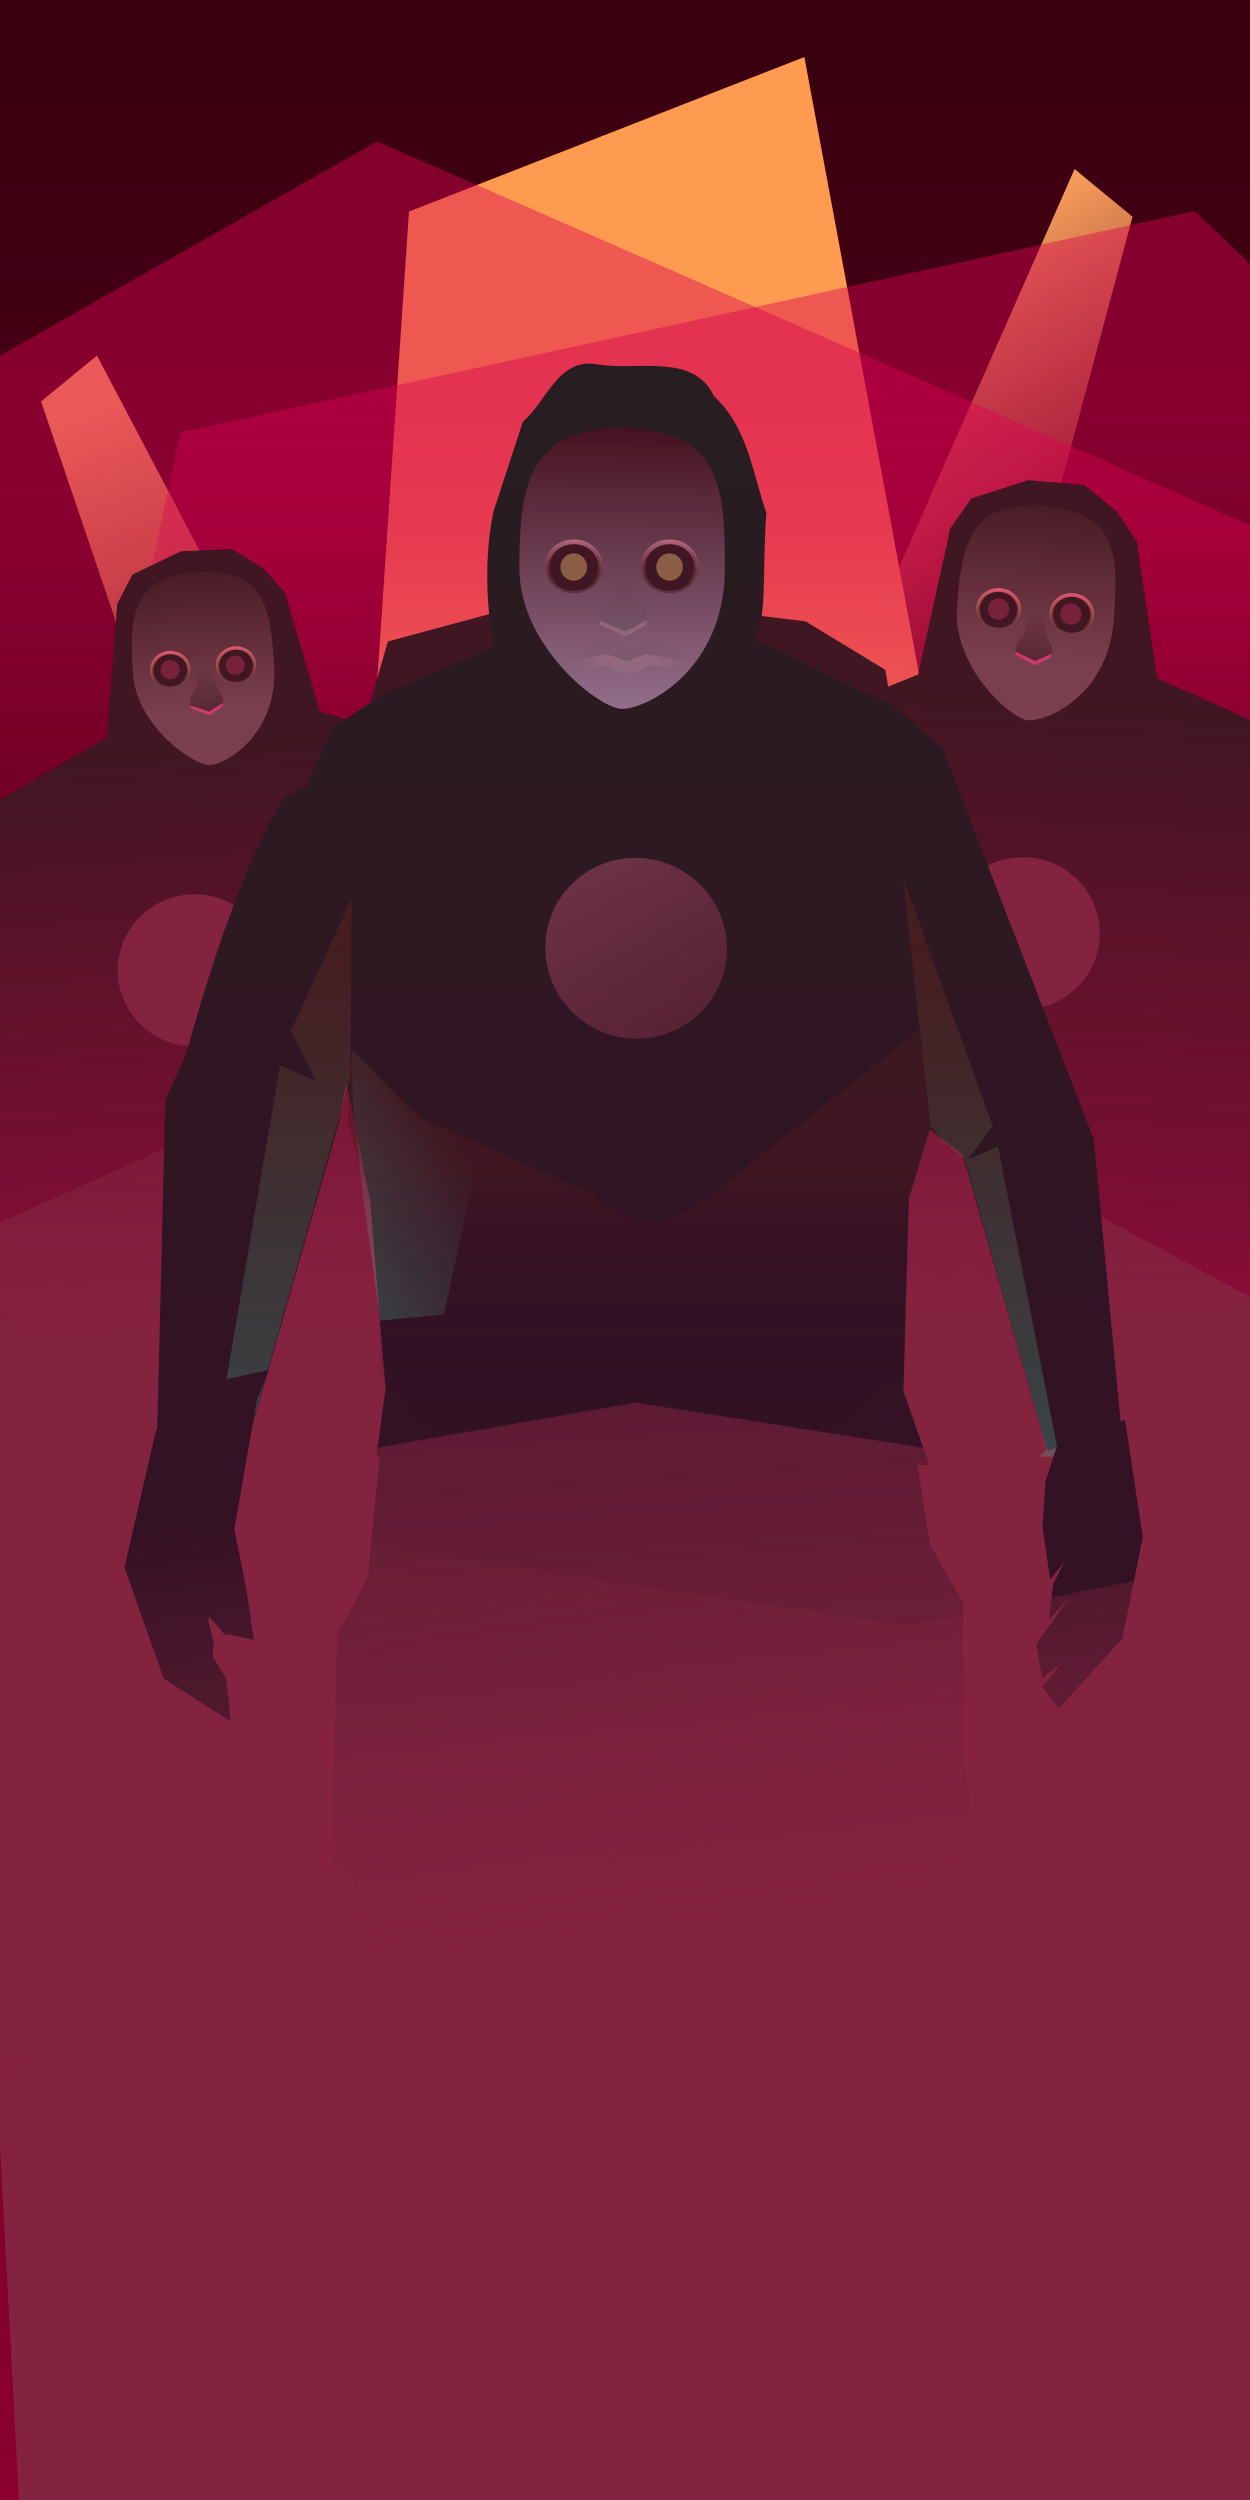
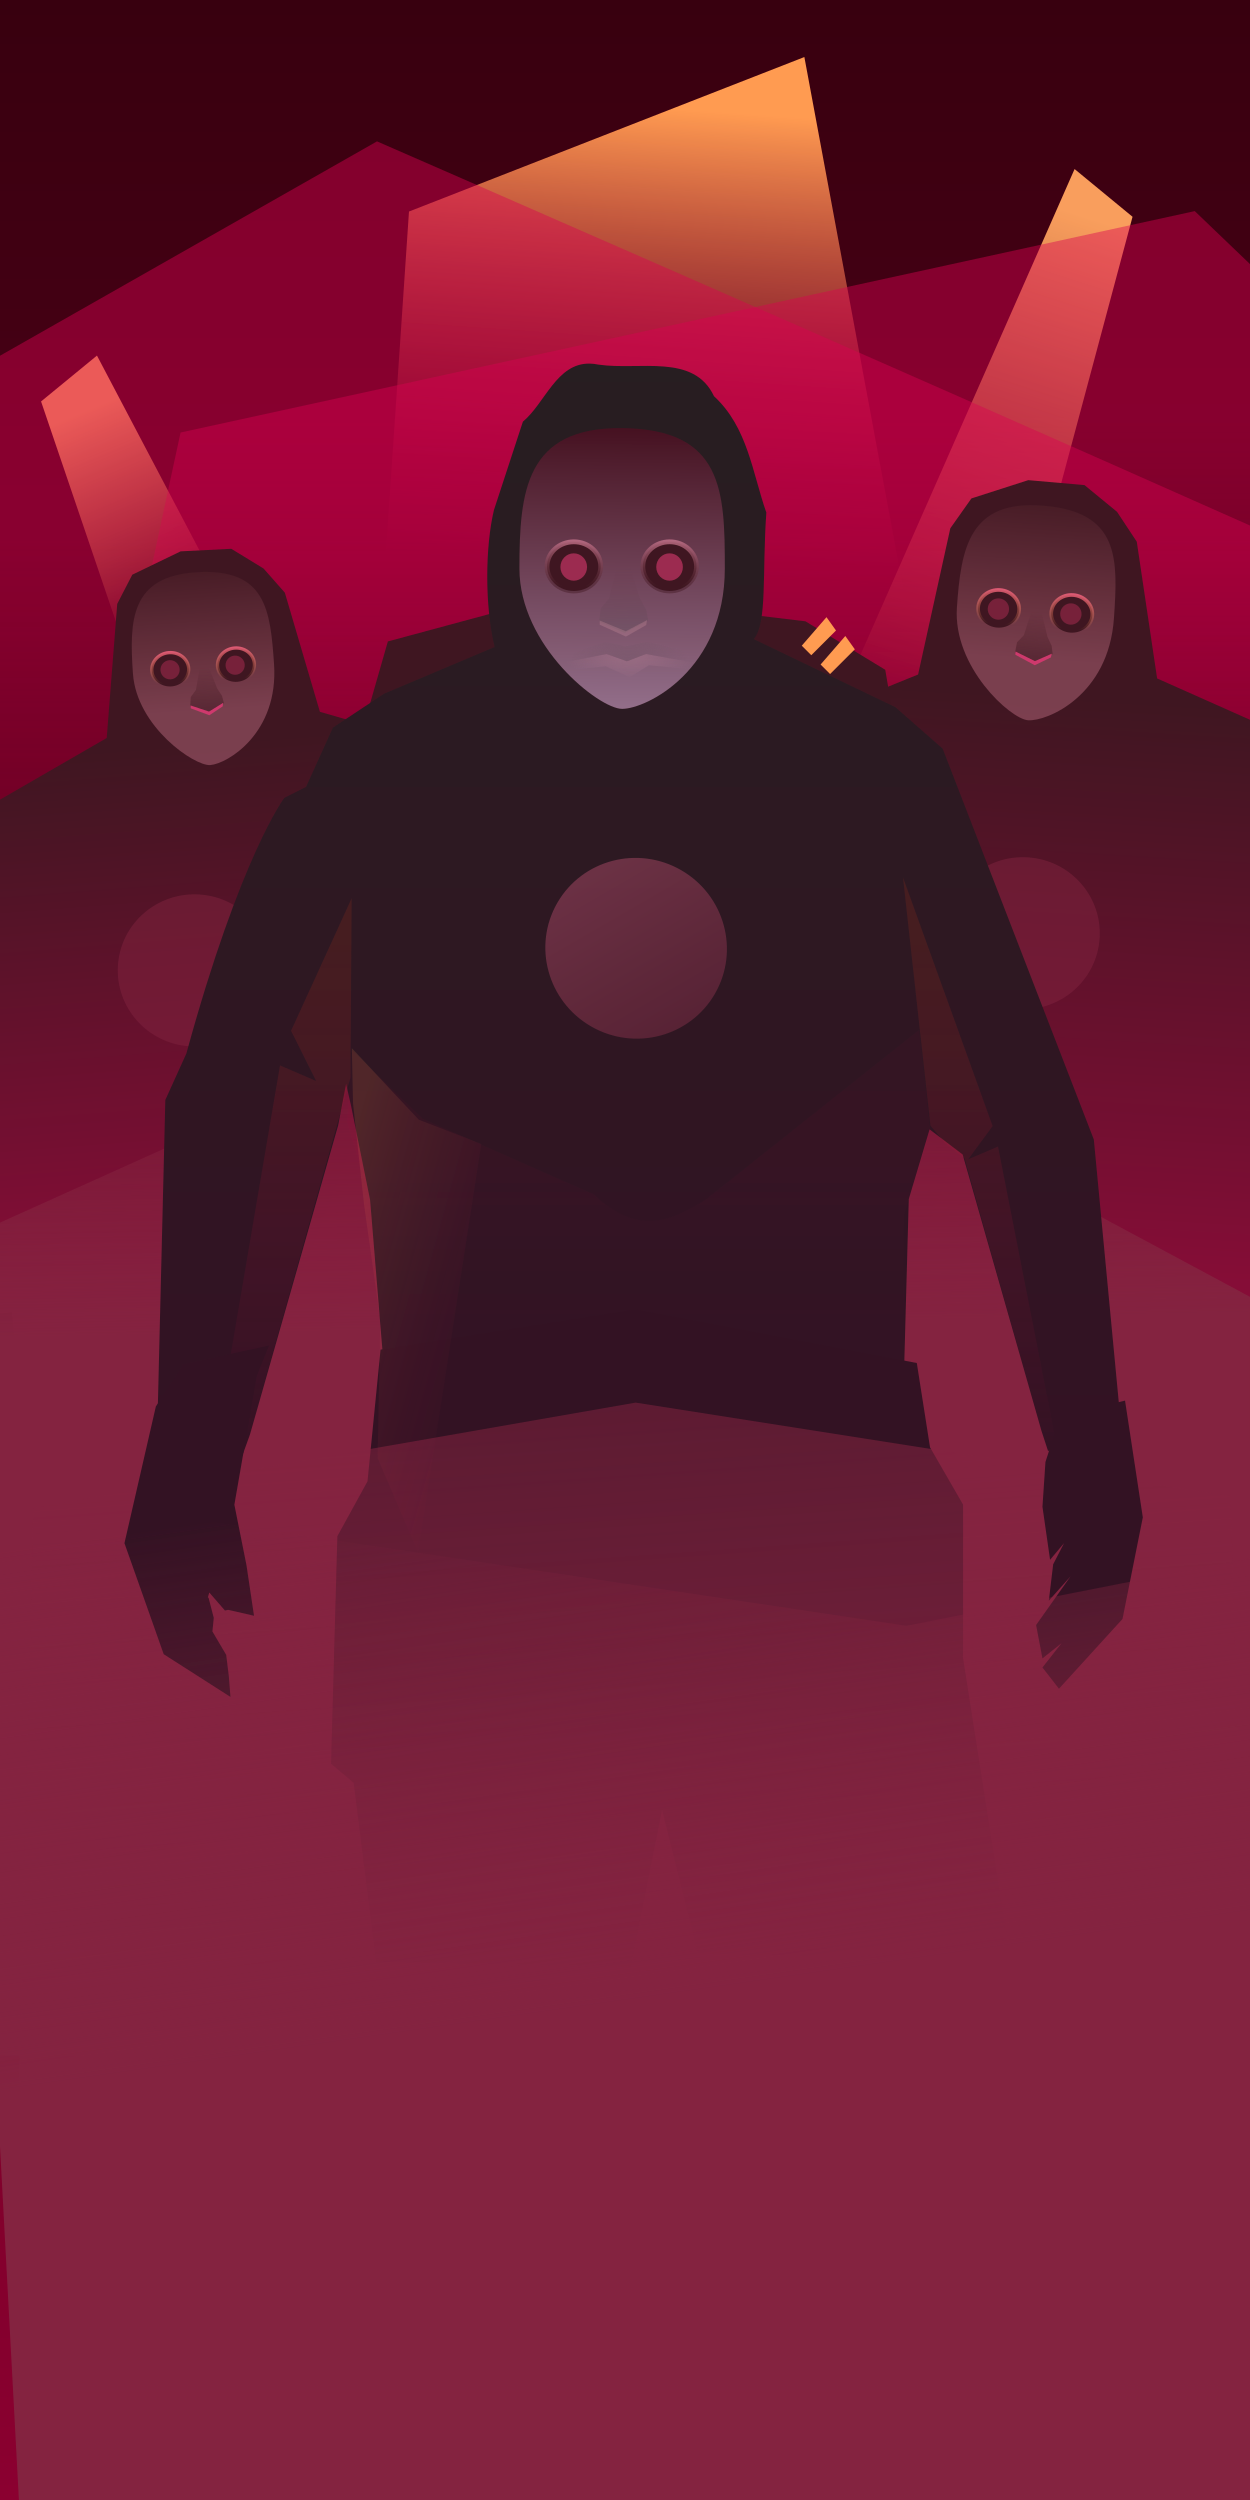
<svg xmlns="http://www.w3.org/2000/svg" xmlns:xlink="http://www.w3.org/1999/xlink" width="512" height="1024" viewBox="0 0 135.467 270.933" version="1.1" id="svg1">
  <defs id="defs1">
+     <linearGradient id="linearGradient70">
+       <stop style="stop-color:#ff9955;stop-opacity:1;" offset="0" id="stop70" />
+       <stop style="stop-color:#aa0044;stop-opacity:0;" offset="1" id="stop71" />
+     </linearGradient>
+     <linearGradient id="linearGradient69">
+       <stop style="stop-color:#d40055;stop-opacity:0;" offset="0" id="stop68" />
+       <stop style="stop-color:#78281b;stop-opacity:1" offset="1" id="stop69" />
+     </linearGradient>
+     <linearGradient id="linearGradient67">
+       <stop style="stop-color:#d40055;stop-opacity:0;" offset="0" id="stop66" />
+       <stop style="stop-color:#78281b;stop-opacity:1" offset="1" id="stop67" />
+     </linearGradient>
+     <linearGradient id="linearGradient65">
+       <stop style="stop-color:#ff9955;stop-opacity:1" offset="0" id="stop64" />
+       <stop style="stop-color:#d40055;stop-opacity:0;" offset="1" id="stop65" />
+     </linearGradient>
    <linearGradient id="linearGradient60">
      <stop style="stop-color:#f89c61;stop-opacity:1;" offset="0" id="stop60" />
      <stop style="stop-color:#f89c61;stop-opacity:0;" offset="1" id="stop61" />
    </linearGradient>
    <linearGradient id="linearGradient58">
      <stop style="stop-color:#f89c61;stop-opacity:1;" offset="0" id="stop58" />
      <stop style="stop-color:#f89c61;stop-opacity:0;" offset="1" id="stop59" />
    </linearGradient>
    <linearGradient id="linearGradient96">
      <stop style="stop-color:#67536c;stop-opacity:1" offset="0" id="stop95" />
      <stop style="stop-color:#5b3851;stop-opacity:0" offset="1" id="stop96" />
    </linearGradient>
    <linearGradient id="linearGradient92">
      <stop style="stop-color:#67536c;stop-opacity:1;" offset="0" id="stop93" />
      <stop style="stop-color:#67536c;stop-opacity:0;" offset="1" id="stop94" />
    </linearGradient>
    <linearGradient id="linearGradient91">
      <stop style="stop-color:#c08aa1;stop-opacity:1;" offset="0" id="stop91" />
      <stop style="stop-color:#c08aa1;stop-opacity:0;" offset="1" id="stop92" />
    </linearGradient>
    <linearGradient id="linearGradient87">
      <stop style="stop-color:#782144;stop-opacity:1;" offset="0" id="stop87" />
      <stop style="stop-color:#782144;stop-opacity:0;" offset="1" id="stop88" />
    </linearGradient>
    <linearGradient id="linearGradient55">
      <stop style="stop-color:#d40055;stop-opacity:0.436;" offset="0" id="stop55" />
      <stop style="stop-color:#d40055;stop-opacity:0;" offset="1" id="stop56" />
    </linearGradient>
    <linearGradient id="linearGradient54">
      <stop style="stop-color:#de87aa;stop-opacity:1" offset="0" id="stop53" />
      <stop style="stop-color:#280b17;stop-opacity:1" offset="1" id="stop54" />
    </linearGradient>
    <linearGradient id="linearGradient49">
      <stop style="stop-color:#de87aa;stop-opacity:1" offset="0" id="stop48" />
      <stop style="stop-color:#321524;stop-opacity:0.436" offset="1" id="stop49" />
    </linearGradient>
    <linearGradient id="linearGradient47">
      <stop style="stop-color:#8a6f91;stop-opacity:1" offset="0" id="stop46" />
      <stop style="stop-color:#2b0011;stop-opacity:1" offset="1" id="stop47" />
    </linearGradient>
    <linearGradient id="linearGradient16">
      <stop style="stop-color:#2b0011;stop-opacity:1;" offset="0" id="stop16" />
      <stop style="stop-color:#800033;stop-opacity:1" offset="1" id="stop17" />
    </linearGradient>
    <linearGradient xlink:href="#linearGradient65759" id="linearGradient65761" x1="1403.994" y1="639.142" x2="1406.738" y2="993.681" gradientUnits="userSpaceOnUse" />
    <linearGradient id="linearGradient65759">
      <stop style="stop-color:#321524;stop-opacity:1;" offset="0" id="stop65755" />
      <stop style="stop-color:#d40055;stop-opacity:1" offset="1" id="stop65757" />
    </linearGradient>
    <linearGradient xlink:href="#linearGradient54" id="linearGradient102339" x1="371.202" y1="166.685" x2="371.202" y2="152.775" gradientUnits="userSpaceOnUse" />
    <linearGradient id="linearGradient102337">
      <stop style="stop-color:#ff5599;stop-opacity:1" offset="0" id="stop102333" />
      <stop style="stop-color:#ff9955;stop-opacity:0;" offset="1" id="stop102335" />
    </linearGradient>
    <linearGradient xlink:href="#linearGradient102337" id="linearGradient104034" x1="366.451" y1="160.921" x2="366.386" y2="164.251" gradientUnits="userSpaceOnUse" />
    <linearGradient xlink:href="#linearGradient103045" id="linearGradient103047" x1="368.867" y1="169.672" x2="369.003" y2="163.686" gradientUnits="userSpaceOnUse" gradientTransform="translate(0,-0.5291667)" />
    <linearGradient id="linearGradient103045">
      <stop style="stop-color:#321524;stop-opacity:1;" offset="0" id="stop103041" />
      <stop style="stop-color:#321524;stop-opacity:0;" offset="1" id="stop103043" />
    </linearGradient>
    <linearGradient xlink:href="#linearGradient141946" id="linearGradient141948" x1="363.169" y1="204.729" x2="385.644" y2="189.25" gradientUnits="userSpaceOnUse" />
    <linearGradient id="linearGradient141946">
      <stop style="stop-color:#55ffdd;stop-opacity:1;" offset="0" id="stop141942" />
      <stop style="stop-color:#55ffdd;stop-opacity:0;" offset="1" id="stop141944" />
    </linearGradient>
    <linearGradient xlink:href="#linearGradient15010" id="linearGradient15012" x1="972.041" y1="345.375" x2="972.041" y2="749.174" gradientUnits="userSpaceOnUse" gradientTransform="matrix(0.826296,0,0,0.826296,333.5118,184.2951)" />
    <linearGradient id="linearGradient15010">
      <stop style="stop-color:#1c1c24;stop-opacity:1;" offset="0" id="stop15006" />
      <stop style="stop-color:#271126;stop-opacity:1" offset="1" id="stop15008" />
    </linearGradient>
    <linearGradient xlink:href="#linearGradient25985" id="linearGradient25987" x1="255.49" y1="170.547" x2="255.49" y2="197.171" gradientUnits="userSpaceOnUse" gradientTransform="matrix(0.826296,0,0,0.826296,88.24165,49.63591)" />
    <linearGradient id="linearGradient25985">
-       <stop style="stop-color:#431624;stop-opacity:1" offset="0" id="stop25981" />
+       <stop style="stop-color:#d40055;stop-opacity:0.165;" offset="0" id="stop25981" />
      <stop style="stop-color:#11002b;stop-opacity:0;" offset="1" id="stop25983" />
    </linearGradient>
    <linearGradient xlink:href="#linearGradient10993" id="linearGradient34342" x1="-285.017" y1="-0.154" x2="-308.159" y2="-13.478" gradientUnits="userSpaceOnUse" gradientTransform="matrix(0.826296,0,0,0.826296,-101.2375,1.134864)" />
    <linearGradient id="linearGradient10993">
      <stop style="stop-color:#d35f8d;stop-opacity:1" offset="0" id="stop10989" />
      <stop style="stop-color:#782144;stop-opacity:1" offset="1" id="stop10991" />
    </linearGradient>
    <linearGradient xlink:href="#linearGradient139659" id="linearGradient139661" x1="298.622" y1="212.509" x2="298.622" y2="172.614" gradientUnits="userSpaceOnUse" />
    <linearGradient id="linearGradient139659">
      <stop style="stop-color:#37c8ab;stop-opacity:1" offset="0" id="stop139655" />
      <stop style="stop-color:#78281b;stop-opacity:1" offset="1" id="stop139657" />
    </linearGradient>
-     <linearGradient xlink:href="#linearGradient141946" id="linearGradient144039" x1="272.384" y1="199.36" x2="284.77" y2="191.713" gradientUnits="userSpaceOnUse" />
-     <linearGradient xlink:href="#linearGradient139659" id="linearGradient5" gradientUnits="userSpaceOnUse" x1="298.622" y1="212.509" x2="298.622" y2="172.614" />
-     <linearGradient xlink:href="#linearGradient139659" id="linearGradient6" gradientUnits="userSpaceOnUse" x1="298.622" y1="212.509" x2="298.622" y2="172.614" />
+     <linearGradient xlink:href="#linearGradient65" id="linearGradient144039" x1="274.285" y1="188.729" x2="288.787" y2="192.75" gradientUnits="userSpaceOnUse" />
+     <linearGradient xlink:href="#linearGradient67" id="linearGradient5" gradientUnits="userSpaceOnUse" x1="298.622" y1="212.509" x2="298.622" y2="172.614" />
+     <linearGradient xlink:href="#linearGradient69" id="linearGradient6" gradientUnits="userSpaceOnUse" x1="298.622" y1="212.509" x2="298.622" y2="172.614" />
    <linearGradient xlink:href="#linearGradient16" id="linearGradient17" x1="67.733" y1="0" x2="67.733" y2="270.933" gradientUnits="userSpaceOnUse" />
    <linearGradient xlink:href="#linearGradient49" id="linearGradient104034-7" x1="366.451" y1="160.921" x2="366.386" y2="164.251" gradientUnits="userSpaceOnUse" />
    <linearGradient xlink:href="#linearGradient96" id="linearGradient103047-3" x1="369.033" y1="167.541" x2="369.003" y2="163.686" gradientUnits="userSpaceOnUse" gradientTransform="translate(0,-0.5291667)" />
    <linearGradient xlink:href="#linearGradient47" id="linearGradient46" gradientUnits="userSpaceOnUse" x1="371.008" y1="171.529" x2="371.202" y2="152.775" />
    <linearGradient xlink:href="#linearGradient55" id="linearGradient57" gradientUnits="userSpaceOnUse" gradientTransform="matrix(-1,0,0,1,166.3246,-35.87939)" x1="34.523" y1="80.819" x2="34.523" y2="141.68" />
    <linearGradient xlink:href="#linearGradient65759" id="linearGradient80" gradientUnits="userSpaceOnUse" x1="1403.994" y1="639.142" x2="1406.738" y2="993.681" />
    <linearGradient xlink:href="#linearGradient54" id="linearGradient81" gradientUnits="userSpaceOnUse" x1="371.202" y1="166.685" x2="371.202" y2="152.775" />
    <linearGradient xlink:href="#linearGradient102337" id="linearGradient82" gradientUnits="userSpaceOnUse" x1="366.451" y1="160.921" x2="366.386" y2="164.251" />
    <linearGradient xlink:href="#linearGradient103045" id="linearGradient83" gradientUnits="userSpaceOnUse" gradientTransform="translate(0,-0.5291667)" x1="368.867" y1="169.672" x2="369.003" y2="163.686" />
    <linearGradient xlink:href="#linearGradient55" id="linearGradient85" gradientUnits="userSpaceOnUse" gradientTransform="matrix(-1,0,0,1,108.6607,-22.53996)" x1="34.523" y1="80.819" x2="34.523" y2="141.68" />
    <linearGradient xlink:href="#linearGradient87" id="linearGradient88" x1="68.113" y1="143.612" x2="67.354" y2="104.912" gradientUnits="userSpaceOnUse" />
    <radialGradient xlink:href="#linearGradient91" id="radialGradient92" cx="369.195" cy="165.98" fx="369.195" fy="165.98" r="2.811" gradientTransform="matrix(1.310468,0.02893689,-0.01019222,0.4615761,-112.9111,80.77272)" gradientUnits="userSpaceOnUse" />
    <radialGradient xlink:href="#linearGradient92" id="radialGradient94" cx="369.089" cy="171.089" fx="369.089" fy="171.089" r="3.451" gradientTransform="matrix(0.9993885,-0.03496645,0.01628103,0.4653337,-2.559795,101.6711)" gradientUnits="userSpaceOnUse" />
    <linearGradient xlink:href="#linearGradient87" id="linearGradient71" x1="78.542" y1="266.623" x2="66.58" y2="98.449" gradientUnits="userSpaceOnUse" gradientTransform="matrix(0.6471108,0,0,0.6471108,251.9794,90.16554)" />
    <linearGradient xlink:href="#linearGradient87" id="linearGradient97" gradientUnits="userSpaceOnUse" x1="71.545" y1="219.392" x2="62.206" y2="154.426" gradientTransform="matrix(0.6471108,0,0,0.6471108,252.3329,114.3412)" />
-     <linearGradient xlink:href="#linearGradient58" id="linearGradient59" x1="20.506" y1="12.825" x2="15.579" y2="68.65" gradientUnits="userSpaceOnUse" gradientTransform="rotate(-27.27913,79.45522,47.199)" />
-     <linearGradient xlink:href="#linearGradient60" id="linearGradient61" x1="98.544" y1="37.689" x2="141.781" y2="37.689" gradientUnits="userSpaceOnUse" gradientTransform="rotate(59.12375,99.24384,29.42929)" />
+     <linearGradient xlink:href="#linearGradient58" id="linearGradient59" x1="20.506" y1="12.825" x2="18.541" y2="37.666" gradientUnits="userSpaceOnUse" gradientTransform="rotate(-27.27913,79.45522,47.199)" />
+     <linearGradient xlink:href="#linearGradient60" id="linearGradient61" x1="102.273" y1="11.745" x2="140.582" y2="55.429" gradientUnits="userSpaceOnUse" gradientTransform="rotate(59.12375,99.24384,29.42929)" />
+     <linearGradient xlink:href="#linearGradient70" id="linearGradient72" x1="70.577" y1="11.58" x2="67.106" y2="61.874" gradientUnits="userSpaceOnUse" />
  </defs>
  <g id="layer5" style="display:inline">
    <rect style="fill:url(#linearGradient17);stroke-width:0.529;stroke-miterlimit:0" id="rect15" width="135.467" height="270.933" x="0" y="0" />
  </g>
  <g id="layer4" style="display:inline">
-     <path style="opacity:1;fill:#ff9955;stroke-width:0.529;stroke-miterlimit:0" d="M 37.447,124.527 44.324,22.924 87.171,6.181 113.117,145.766 Z" id="path51" />
+     <path style="opacity:1;fill:url(#linearGradient72);stroke-width:0.529;stroke-miterlimit:0" d="M 37.447,124.527 44.324,22.924 87.171,6.181 113.117,145.766 Z" id="path51" />
    <path style="opacity:1;fill:url(#linearGradient59);stroke-width:0.529;stroke-miterlimit:0" d="M 23.508,99.569 4.45,43.506 10.508,38.535 41.598,97.63 Z" id="path57" />
    <path style="opacity:1;fill:url(#linearGradient61);stroke-width:0.529;stroke-miterlimit:0" d="M 116.456,18.322 86.692,85.857 109.522,72.845 122.737,23.493 Z" id="path59" />
  </g>
  <g id="layer1">
    <path id="path56" style="opacity:1;fill:url(#linearGradient57);stroke:none;stroke-width:0.529;stroke-miterlimit:0" d="M 129.478,22.878 19.57,46.873 c 0,0 -8.913,41.061 -16.087,75.948 v 47.37 c 25.787,-1.239 87.678,-3.503 135.467,-5.228 V 31.963 c -2.8,-2.679 -9.471,-9.085 -9.471,-9.085 z" />
    <path id="path84" style="opacity:1;fill:url(#linearGradient85);stroke:none;stroke-width:0.529;stroke-miterlimit:0" d="M 40.856,15.321 0,38.552 V 181.316 c 26.28,-1.006 55.262,-2.073 81.285,-3.013 L 135.467,119.311 V 56.955 C 95.611,39.199 40.856,15.321 40.856,15.321 Z" />
    <g id="g80" style="display:inline;opacity:1" transform="matrix(1.533252,-0.1075952,0.1075952,1.533252,-608.6312,-144.3394)">
      <path id="path74" style="display:inline;opacity:1;mix-blend-mode:normal;fill:url(#linearGradient80);fill-opacity:1;stroke:none;stroke-width:1.441;stroke-miterlimit:4;stroke-dasharray:none;stroke-opacity:1;stop-color:#000000" d="m 1389.55,580.982 -15.133,6.038 -5.181,8.521 -6.038,40.387 -35.555,17.34 -16.855,55.822 -0.857,-3.832 -6.986,51.98 -2.752,51.262 22.071,-0.674 1.655,65.231 0.762,0.012 136.74,-0.926 7.661,-87.32 6.795,22.301 h 20.611 l -2.375,-39.553 -11.066,-80.111 0.168,-4.396 -16.299,-36.422 -38.6,-14.104 -8.086,-36.827 -5.93,-7.764 -9.356,-6.666 z" transform="matrix(0.2322785,0,0,0.2322785,75.65636,26.11849)" />
      <g id="g79" style="display:inline;opacity:1;mix-blend-mode:normal" transform="matrix(0.8779028,0,0,0.8779028,75.65635,26.11849)">
        <g id="g78">
          <path id="path75" style="opacity:0.351;fill:url(#linearGradient81);fill-opacity:1;stroke-width:0.139;stop-color:#000000" d="m 374.502,163.244 c 0,5.614 -4.321,7.763 -5.679,7.763 -1.272,0 -5.679,-3.475 -5.679,-7.763 0,-4.287 0.349,-7.817 5.679,-7.763 5.59,0.057 5.679,3.475 5.679,7.763 z" />
          <ellipse style="opacity:1;fill:#321524;fill-opacity:1;stroke:url(#linearGradient82);stroke-width:0.265;stroke-miterlimit:4;stroke-dasharray:none;stroke-opacity:1;stop-color:#000000" id="ellipse75" cx="366.154" cy="163.129" rx="1.485" ry="1.36" />
          <path style="font-variation-settings:normal;opacity:1;vector-effect:none;fill:url(#linearGradient83);fill-opacity:1;stroke:none;stroke-width:0.277;stroke-linecap:butt;stroke-linejoin:miter;stroke-miterlimit:4;stroke-dasharray:none;stroke-dashoffset:0;stroke-opacity:1;-inkscape-stroke:none;stop-color:#000000;stop-opacity:1" d="m 367.645,165.445 0.455,-0.542 0.745,-3.053 0.964,3.06 0.345,0.617 0.112,0.591 -1.302,0.689 -1.415,-0.619 z" id="path76" />
          <path style="font-variation-settings:normal;opacity:1;vector-effect:none;fill:#c83771;fill-opacity:1;stroke:none;stroke-width:0.277;stroke-linecap:butt;stroke-linejoin:miter;stroke-miterlimit:4;stroke-dasharray:none;stroke-dashoffset:0;stroke-opacity:1;-inkscape-stroke:none;stop-color:#000000;stop-opacity:1" d="m 367.576,166.119 1.449,0.597 1.177,-0.618 -0.051,0.277 -1.119,0.636 -1.443,-0.654 z" id="path77" />
          <use x="0" y="0" xlink:href="#path64647" id="use77" transform="translate(5.291667)" width="100%" height="100%" />
          <circle style="opacity:0.806;fill:#782144;fill-opacity:1;stroke:none;stroke-width:0.312;stroke-miterlimit:0" id="circle77" cx="366.139" cy="163.146" r="0.77" />
          <circle style="opacity:0.806;fill:#782144;fill-opacity:1;stroke:none;stroke-width:0.312;stroke-miterlimit:0" id="circle78" cx="371.38" cy="163.146" r="0.77" />
        </g>
      </g>
-       <ellipse style="display:inline;mix-blend-mode:normal;fill:#782144;fill-opacity:1;stroke-width:1.178" id="path18572-0" cx="419.854" cy="133.895" rx="5.416" ry="5.364" transform="rotate(7.940481)" />
+       <ellipse style="display:inline;mix-blend-mode:normal;fill:#782144;fill-opacity:1;stroke-width:1.178;opacity:0.447" id="path18572-0" cx="419.854" cy="133.895" rx="5.416" ry="5.364" transform="rotate(7.940481)" />
    </g>
    <g id="g1" style="display:inline" transform="matrix(1.70658,0.1171318,-0.1171318,1.70658,-549.6301,-269.5097)">
      <path id="path61361" style="display:inline;opacity:1;mix-blend-mode:normal;fill:url(#linearGradient65761);fill-opacity:1;stroke:none;stroke-width:1.441;stroke-miterlimit:4;stroke-dasharray:none;stroke-opacity:1;stop-color:#000000" d="m 1389.55,580.982 -15.133,6.038 -5.181,8.521 -6.038,40.387 -35.555,17.34 -16.855,55.822 -0.857,-3.832 -6.986,51.98 -2.752,51.262 28.316,-0.865 6.411,82.318 136.74,-0.926 -2.579,-104.204 6.795,22.301 h 20.611 l -2.375,-39.553 -11.066,-80.111 0.168,-4.396 -16.299,-36.422 -38.6,-14.104 -8.086,-36.827 -5.93,-7.764 -9.356,-6.666 z" transform="matrix(0.2322785,0,0,0.2322785,75.65636,26.11849)" />
      <g id="g71983" style="display:inline;opacity:1;mix-blend-mode:normal" transform="matrix(0.8779028,0,0,0.8779028,75.65635,26.11849)">
        <g id="g101571">
          <path id="path64021" style="opacity:0.351;fill:url(#linearGradient102339);fill-opacity:1;stroke-width:0.139;stop-color:#000000" d="m 374.502,163.244 c 0,5.614 -4.321,7.763 -5.679,7.763 -1.272,0 -5.679,-3.475 -5.679,-7.763 0,-4.287 0.349,-7.817 5.679,-7.763 5.59,0.057 5.679,3.475 5.679,7.763 z" />
          <ellipse style="opacity:1;fill:#321524;fill-opacity:1;stroke:url(#linearGradient104034);stroke-width:0.265;stroke-miterlimit:4;stroke-dasharray:none;stroke-opacity:1;stop-color:#000000" id="path64647" cx="366.154" cy="163.129" rx="1.485" ry="1.36" />
          <path style="font-variation-settings:normal;opacity:1;vector-effect:none;fill:url(#linearGradient103047);fill-opacity:1;stroke:none;stroke-width:0.277;stroke-linecap:butt;stroke-linejoin:miter;stroke-miterlimit:4;stroke-dasharray:none;stroke-dashoffset:0;stroke-opacity:1;-inkscape-stroke:none;stop-color:#000000;stop-opacity:1" d="m 367.645,165.445 0.455,-0.542 0.745,-3.053 0.964,3.06 0.345,0.617 0.112,0.591 -1.302,0.689 -1.415,-0.619 z" id="path102661" />
          <path style="font-variation-settings:normal;opacity:1;vector-effect:none;fill:#c83771;fill-opacity:1;stroke:none;stroke-width:0.277;stroke-linecap:butt;stroke-linejoin:miter;stroke-miterlimit:4;stroke-dasharray:none;stroke-dashoffset:0;stroke-opacity:1;-inkscape-stroke:none;stop-color:#000000;stop-opacity:1" d="m 367.576,166.119 1.449,0.597 1.177,-0.618 -0.051,0.277 -1.119,0.636 -1.443,-0.654 z" id="path103694" />
          <use x="0" y="0" xlink:href="#path64647" id="use104026" transform="translate(5.291667)" width="100%" height="100%" />
          <circle style="opacity:0.806;fill:#782144;fill-opacity:1;stroke:none;stroke-width:0.312;stroke-miterlimit:0" id="path73" cx="366.139" cy="163.146" r="0.77" />
          <circle style="opacity:0.806;fill:#782144;fill-opacity:1;stroke:none;stroke-width:0.312;stroke-miterlimit:0" id="circle73" cx="371.38" cy="163.146" r="0.77" />
        </g>
      </g>
-       <ellipse style="display:inline;opacity:1;mix-blend-mode:normal;fill:#782144;fill-opacity:1;stroke-width:1.206" id="path18572" cx="369.51" cy="186.368" rx="5.543" ry="5.49" transform="matrix(0.8779028,0,0,0.8779028,75.65635,26.11849)" />
+       <ellipse style="display:inline;opacity:0.46;mix-blend-mode:normal;fill:#782144;fill-opacity:1;stroke-width:1.206" id="path18572" cx="369.51" cy="186.368" rx="5.543" ry="5.49" transform="matrix(0.8779028,0,0,0.8779028,75.65635,26.11849)" />
      <path style="font-variation-settings:normal;opacity:1;fill:url(#linearGradient141948);fill-opacity:1;stroke:none;stroke-width:0.265;stroke-linecap:butt;stroke-linejoin:miter;stroke-miterlimit:4;stroke-dasharray:none;stroke-dashoffset:0;stroke-opacity:1;stop-color:#000000;stop-opacity:1" d="m 378.054,212.996 0.415,-12.694 1.484,-10.693 2.695,6.67 0.946,8.047 -1.311,7.199 v 2.051 l 1.596,0.093 0.998,-9.254 -1.832,-15.664 -1.284,-2.628 2.51,-8.397 4.76,-2.623 1.825,6.466 0.08,14.356 -3.03,2.801 1.048,7.398 v 7.159 c 0,0 -2.76,1.985 -10.9,-0.287 z" id="path141775" />
    </g>
    <path style="opacity:1;fill:url(#linearGradient88);fill-opacity:1;stroke:none;stroke-width:0.529;stroke-miterlimit:0" d="m 0,222.779 v -90.283 l 44.513,-20.062 56.814,9.783 34.139,18.324 0,82.238 z" id="path69" />
    <g id="g2" style="display:inline" transform="matrix(1.367537,0,0,1.367537,-337.2756,-134.0229)">
      <path style="opacity:1;fill:#321524;fill-opacity:1;stroke:none;stroke-width:0.529;stroke-miterlimit:4;stroke-dasharray:none;stroke-opacity:1;stop-color:#000000" d="m 275.67,154.755 1.696,-5.921 14.29,-3.857 18.805,2.263 6.324,3.841 1.621,9.51 -24.105,-0.649 z" id="path64517" />
      <path id="path8012" style="opacity:1;fill:url(#linearGradient15012);fill-opacity:1;stroke-width:0.905;stop-color:#000000" d="m 1108.76,479.305 c -9.954,-0.153 -13.385,11.934 -20.002,17.383 l -8.668,26.461 c -2.604,10.873 -2.822,28.549 0.201,41.037 l -33.115,13.996 -15.318,10.15 -8.045,17.758 -6.504,3.287 c 0,0 -13.158,17.408 -29.352,76.59 l -6.297,13.898 -2.546,104.07 25.57,2.588 2.309,-6.387 26.438,-92.645 2.369,-12.49 1.465,6.488 5.734,28.332 4.633,56.428 -2.764,20.454 165.672,2.53 -7.781,-21.99 1.582,-57.682 6.231,-20.885 9.9,7.52 23.627,82.842 1.949,5.96 21.858,-7.607 -8.141,-85.697 -45.277,-117.059 -14.141,-12.404 -42.438,-20.391 c 4.118,-4.89 2.482,-19.635 3.772,-37.898 -4.184,-11.946 -5.548,-25.53 -15.682,-34.877 -6.081,-12.886 -22.195,-7.645 -34.56,-9.449 -0.943,-0.2 -1.834,-0.3 -2.678,-0.312 z" transform="scale(0.2645833)" />
-       <path style="opacity:0.451;fill:url(#linearGradient25987);fill-opacity:1;stroke-width:0.229;stop-color:#000000" d="m 276.238,193.875 -2.101,-6.926 0.359,-5.725 5.624,5.428 13.584,6.005 c 3.446,3.335 6.222,2.11 8.919,0.347 l 16.846,-13.388 0.887,7.921 -2.094,6.756 -0.01,12.259 -10.449,9.084 -24.212,-0.884 -6.734,-7.54 z" id="path25946" />
+       <path style="opacity:0.174;fill:url(#linearGradient25987);fill-opacity:1;stroke-width:0.229;stop-color:#000000" d="m 276.238,193.875 -2.101,-6.926 0.359,-5.725 5.624,5.428 13.584,6.005 c 3.446,3.335 6.222,2.11 8.919,0.347 l 16.846,-13.388 0.887,7.921 -2.094,6.756 -0.01,12.259 -10.449,9.084 -24.212,-0.884 -6.734,-7.54 z" id="path25946" />
      <ellipse style="opacity:0.345;fill:#0b0b28;fill-opacity:0;stroke-width:0.229;stop-color:#000000" id="path25257" cx="296.605" cy="173.073" rx="5.7" ry="5.591" />
      <ellipse style="opacity:0.345;fill:url(#linearGradient34342);fill-opacity:1;stroke-width:0.239;stop-color:#000000" id="path25259" transform="rotate(-150)" ry="7.145" rx="7.209" cy="-1.433" cx="-343.821" />
-       <path id="path67" style="opacity:1;fill:#271126;fill-opacity:1;stroke:none;stroke-width:0.342;stroke-miterlimit:0" d="m 296.974,209.506 -20.188,3.188 -1.031,10.439 -2.39,4.348 -0.501,18.031 1.795,1.519 1.773,14.183 20.188,0.354 2.478,-12.395 2.834,11.333 24.791,0.708 -3.795,-24.215 c 10e-4,-7e-5 0.022,-10e-4 0.022,-10e-4 v -12.021 l -2.617,-4.536 -1.048,-6.685 z" />
+       <path id="path67" style="opacity:1;fill:#271126;fill-opacity:1;stroke:none;stroke-width:0.342;stroke-miterlimit:0" d="m 296.974,201.767 -20.188,3.188 -1.031,10.439 -2.39,4.348 -0.501,18.031 1.795,1.519 1.773,14.183 20.188,0.354 2.478,-12.395 2.834,11.333 24.791,0.708 -3.795,-24.215 c 10e-4,-7e-5 0.022,-10e-4 0.022,-10e-4 v -12.021 l -2.617,-4.536 -1.048,-6.685 z" />
      <g id="g139634" style="fill:url(#linearGradient139661);fill-opacity:1">
        <path style="opacity:0.263;fill:url(#linearGradient5);fill-opacity:1;stroke-width:0.229;stop-color:#000000" d="m 263.47,213.825 5.349,-31.389 2.868,1.235 -1.991,-3.975 4.802,-10.515 -0.094,14.21 -8.838,31.27 z" id="path29717" />
        <path style="opacity:0.263;fill:url(#linearGradient6);fill-opacity:1;stroke-width:0.229;stop-color:#000000" d="m 318.188,167.526 2.178,19.684 1.163,1.39 1.534,1.187 6.515,23.072 -0.535,0.58 h 1.511 l -4.835,-24.575 -2.363,1.01 1.937,-2.632 z" id="path34426" />
      </g>
      <path style="mix-blend-mode:normal;fill:url(#linearGradient71);stroke:none;stroke-width:0.342;stroke-miterlimit:0" d="m 249.276,217.489 47.724,-8.333 47.148,7.406 1.502,49.505 -97.669,2.004 z" id="path70" />
-       <path style="opacity:1;fill:#271126;fill-opacity:1;stroke:none;stroke-width:0.444;stroke-miterlimit:0" d="m 258.98,211.399 -2.488,10.831 3.111,8.8 5.29,3.384 -0.132,-1.661 -0.205,-1.671 -1.093,-1.857 0.108,-1.073 -0.413,-1.599 -0.058,-0.016 0.115,-0.399 1.241,1.431 0.253,-0.056 2.051,0.47 -0.598,-4.011 -0.958,-4.789 1.776,-10.212 0.975,-2.414 -6.81,1.506 z" id="path66" />
-       <path style="font-variation-settings:normal;opacity:0.208;fill:url(#linearGradient144039);fill-opacity:1;stroke:none;stroke-width:0.265;stroke-linecap:butt;stroke-linejoin:miter;stroke-miterlimit:4;stroke-dasharray:none;stroke-dashoffset:0;stroke-opacity:1;stop-color:#000000;stop-opacity:1" d="m 276.769,202.661 5.033,-0.495 2.968,-13.512 -4.954,-1.915 -5.3,-5.661 0.091,4.358 0.871,8.01 z" id="path143998" />
+       <path style="opacity:1;fill:#271126;fill-opacity:1;stroke:none;stroke-width:0.444;stroke-miterlimit:0" d="m 258.98,209.464 -2.488,10.831 3.111,8.8 5.29,3.384 -0.132,-1.661 -0.205,-1.671 -1.093,-1.857 0.108,-1.073 -0.413,-1.599 -0.058,-0.016 0.115,-0.399 1.241,1.431 0.253,-0.056 2.051,0.47 -0.598,-4.011 -0.958,-4.789 1.776,-10.212 0.975,-2.414 -6.81,1.506 z" id="path66" />
+       <path style="font-variation-settings:normal;opacity:0.126;fill:url(#linearGradient144039);fill-opacity:1;stroke:none;stroke-width:0.265;stroke-linecap:butt;stroke-linejoin:miter;stroke-miterlimit:4;stroke-dasharray:none;stroke-dashoffset:0;stroke-opacity:1;stop-color:#000000;stop-opacity:1" d="m 276.769,202.661 -0.215,10.89 3.208,7.47 5.008,-32.368 -4.954,-1.915 -5.3,-5.661 0.091,4.358 0.871,8.01 z" id="path143998" />
      <g id="g71983-1" style="display:inline;opacity:1;mix-blend-mode:normal" transform="matrix(1.433069,0,0,1.433069,-232.6177,-90.88657)">
        <g id="g101571-9">
          <path id="path64021-4" style="opacity:1;fill:url(#linearGradient46);fill-opacity:1;stroke-width:0.139;stop-color:#000000" d="m 374.502,163.244 c 0,5.614 -4.321,7.763 -5.679,7.763 -1.272,0 -5.679,-3.475 -5.679,-7.763 0,-4.287 0.349,-7.817 5.679,-7.763 5.59,0.057 5.679,3.475 5.679,7.763 z" />
          <g id="g54">
            <ellipse style="opacity:1;fill:#321524;fill-opacity:1;stroke:url(#linearGradient104034-7);stroke-width:0.265;stroke-miterlimit:4;stroke-dasharray:none;stroke-opacity:1;stop-color:#000000" id="path64647-7" cx="366.154" cy="163.129" rx="1.485" ry="1.36" />
-             <ellipse style="display:inline;opacity:0.874;fill:#8c644f;fill-opacity:1;stroke:none;stroke-width:0.199;stroke-miterlimit:0" id="path54" cx="366.148" cy="163.163" rx="0.736" ry="0.756" />
+             <ellipse style="display:inline;opacity:0.874;fill:#a02c5a;fill-opacity:1;stroke:none;stroke-width:0.199;stroke-miterlimit:0" id="path54" cx="366.148" cy="163.163" rx="0.736" ry="0.756" />
          </g>
          <path style="font-variation-settings:normal;opacity:1;vector-effect:none;fill:url(#linearGradient103047-3);fill-opacity:1;stroke:none;stroke-width:0.277;stroke-linecap:butt;stroke-linejoin:miter;stroke-miterlimit:4;stroke-dasharray:none;stroke-dashoffset:0;stroke-opacity:1;-inkscape-stroke:none;stop-color:#000000;stop-opacity:1" d="m 367.645,165.445 0.455,-0.542 0.745,-3.053 0.964,3.06 0.345,0.617 0.112,0.591 -1.302,0.689 -1.415,-0.619 z" id="path102661-8" />
          <path style="font-variation-settings:normal;opacity:0.309;vector-effect:none;fill:#c08aa1;fill-opacity:1;stroke:none;stroke-width:0.277;stroke-linecap:butt;stroke-linejoin:miter;stroke-miterlimit:4;stroke-dasharray:none;stroke-dashoffset:0;stroke-opacity:1;-inkscape-stroke:none;stop-color:#000000;stop-opacity:1" d="m 367.576,166.119 1.449,0.597 1.177,-0.618 -0.051,0.277 -1.119,0.636 -1.443,-0.654 z" id="path103694-4" />
          <use x="0" y="0" xlink:href="#g54" id="use54" transform="translate(5.298906)" />
        </g>
        <path style="opacity:0.309;fill:url(#radialGradient92);stroke:none;stroke-width:0.313;stroke-miterlimit:0" d="m 365.445,168.46 2.511,-0.486 1.134,0.405 1.053,-0.405 2.672,0.486 -0.427,0.334 -2.09,-0.2 -1.059,0.659 -1.317,-0.601 -2.119,0.2 z" id="path90" />
        <path style="opacity:0.506;fill:url(#radialGradient94);stroke:none;stroke-width:0.239;stroke-miterlimit:0" d="m 365.976,168.389 0.175,-0.481 1.747,-0.612 1.092,0.262 1.223,-0.262 2.665,0.655 -0.065,0.507 -2.672,-0.486 -1.053,0.405 -1.134,-0.405 z" id="path92" />
      </g>
-       <path style="opacity:1;fill:#271126;fill-opacity:1;stroke:none;stroke-width:0.425;stroke-miterlimit:0" d="m 335.786,210.543 1.41,9.254 -1.611,8.052 -5.035,5.528 -1.309,-1.682 1.51,-1.923 -1.51,1.202 -0.503,-2.644 2.719,-3.846 -1.712,1.923 0.345,-2.89 0.863,-1.677 -1.108,1.322 -0.604,-4.206 0.238,-3.551 1.161,-3.598 z" id="path68" />
+       <path style="opacity:1;fill:#271126;fill-opacity:1;stroke:none;stroke-width:0.425;stroke-miterlimit:0" d="m 335.786,208.995 1.41,9.254 -1.611,8.052 -5.035,5.528 -1.309,-1.682 1.51,-1.923 -1.51,1.202 -0.503,-2.644 2.719,-3.846 -1.712,1.923 0.345,-2.89 0.863,-1.677 -1.108,1.322 -0.604,-4.206 0.238,-3.551 1.161,-3.598 z" id="path68" />
      <path style="fill:url(#linearGradient97);stroke:none;stroke-width:0.342;stroke-miterlimit:0" d="m 243.828,215.665 74.627,11.179 33.058,-6.512 -5.509,77.649 -97.669,2.004 z" id="path96" />
+       <g id="g81" transform="translate(3.615931,-6.478448)">
+         <path style="opacity:1;fill:#ff9955;fill-opacity:1;stroke-width:0.387;stroke-miterlimit:0" d="m 308.511,153.391 -1.959,2.26 0.753,0.753 1.959,-1.958 z" id="path72" />
+         <path style="opacity:1;fill:#ff9955;fill-opacity:1;stroke-width:0.387;stroke-miterlimit:0" d="m 310.003,154.883 -1.959,2.26 0.753,0.753 1.959,-1.958 z" id="path78" />
+       </g>
    </g>
  </g>
  <g id="layer2" />
  <g id="layer3" style="display:inline;opacity:0.211;mix-blend-mode:soft-light">
    <rect style="opacity:1;fill:#ff9955;stroke-width:0.529;stroke-miterlimit:0" id="rect42" width="135.467" height="270.933" x="0" y="0" />
  </g>
</svg>
